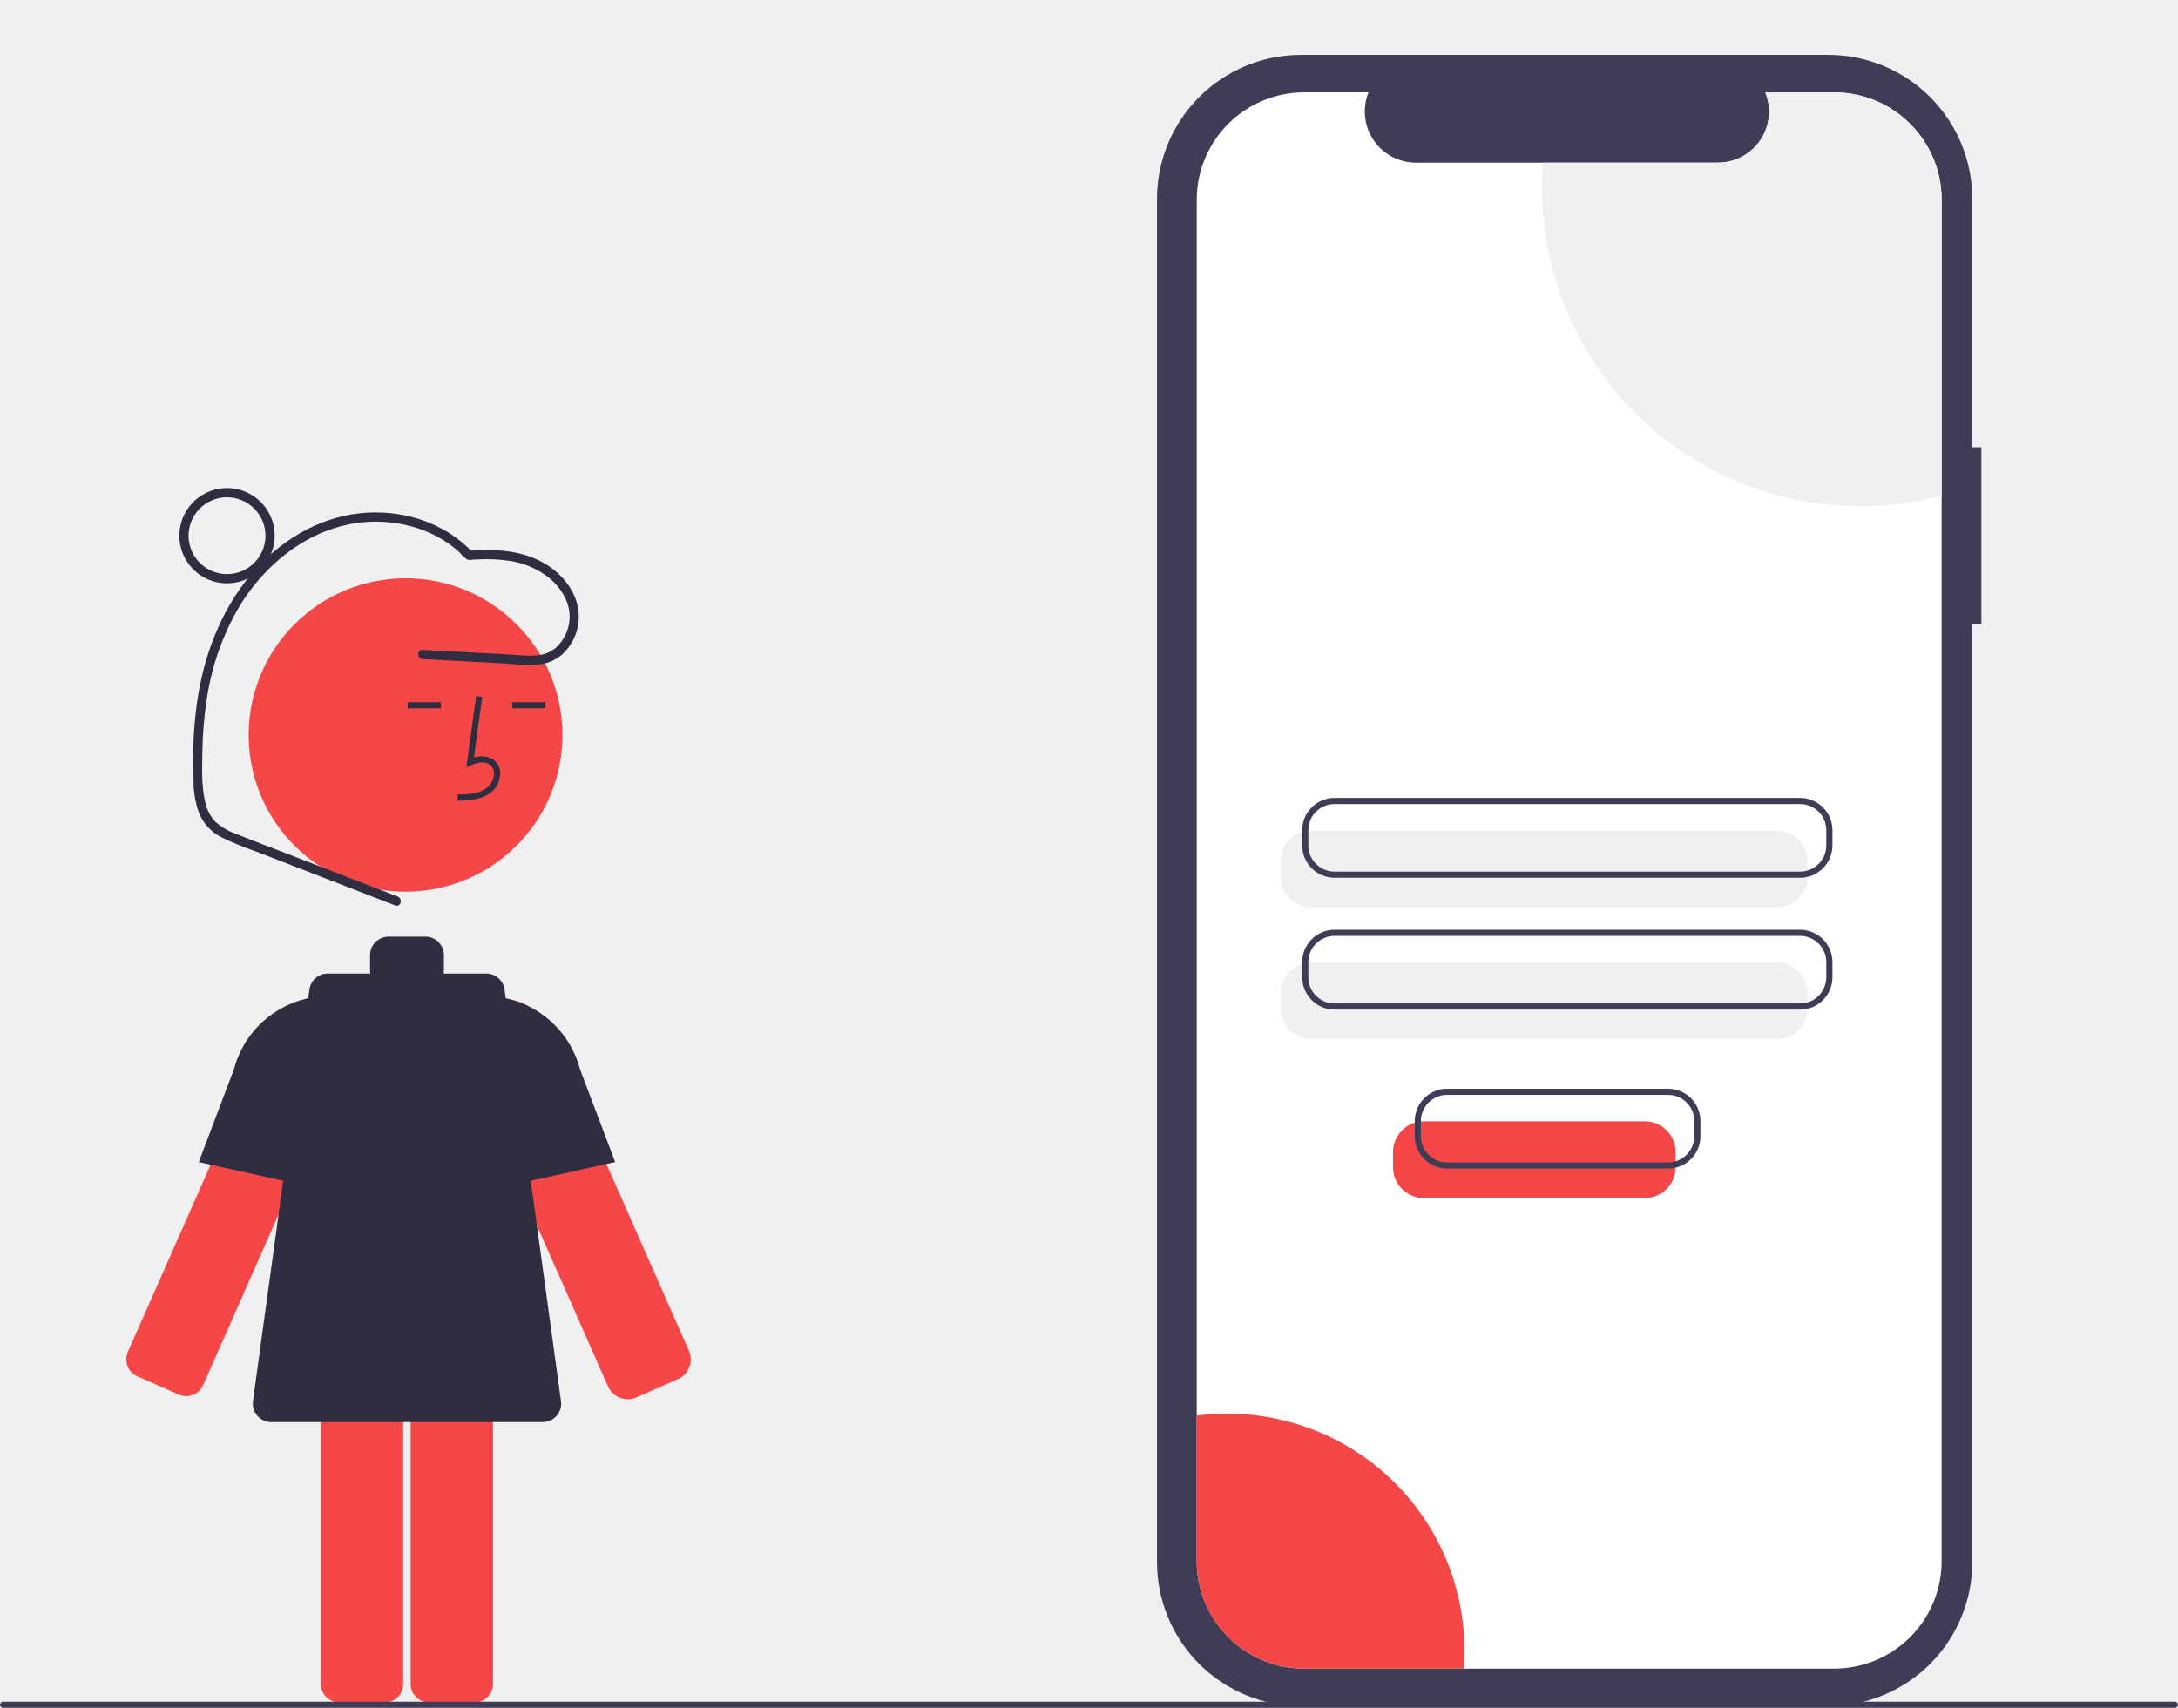
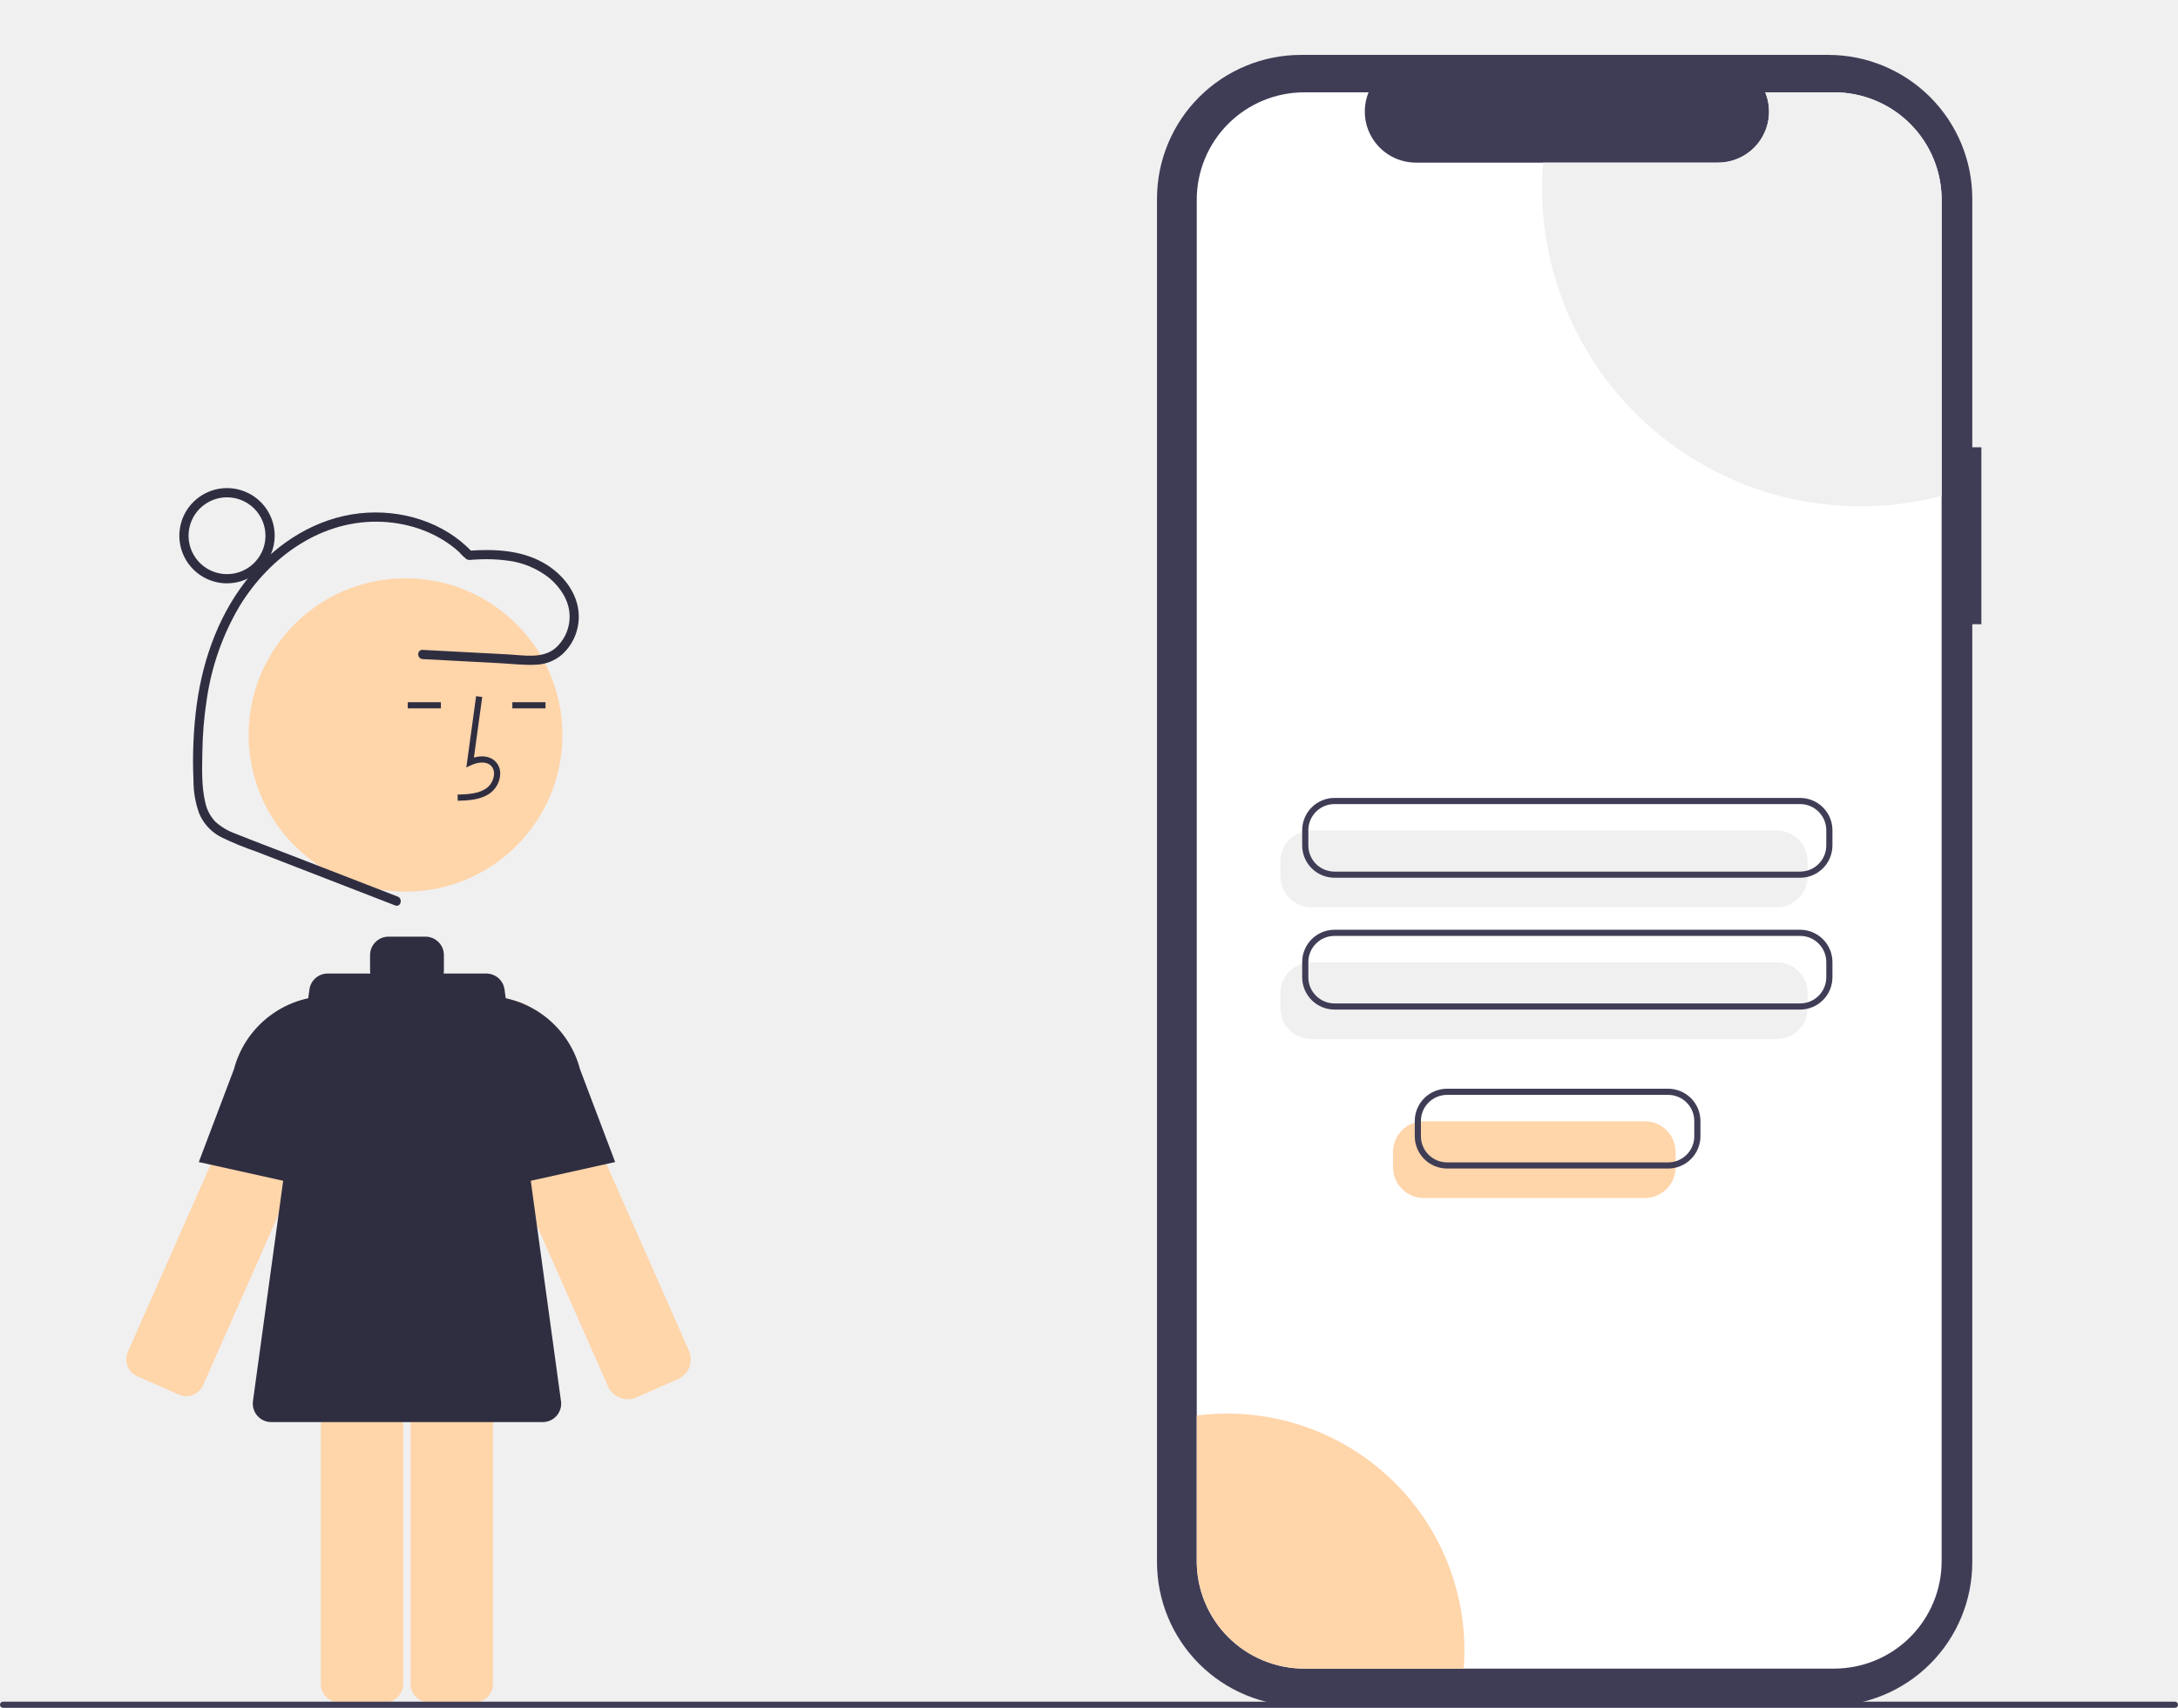
<svg xmlns="http://www.w3.org/2000/svg" width="255" height="200" viewBox="0 0 255 200" fill="none">
  <path d="M232.117 182.579C227.228 187.807 221.627 192.321 215.478 195.989C215.337 196.075 215.194 196.157 215.05 196.241L205.095 187.439C205.2 187.342 205.316 187.233 205.44 187.114C212.858 180.078 249.68 130.884 252.134 118.905C251.965 119.903 254.348 159.041 232.117 182.579Z" fill="#F0F0F0" />
  <path d="M217.399 197.687C217.211 197.732 217.019 197.774 216.827 197.812L209.359 191.209C209.505 191.158 209.675 191.098 209.87 191.031C213.075 189.897 222.618 186.475 232.116 182.578C242.321 178.389 252.478 173.655 254.662 170.623C254.193 171.328 239.76 192.692 217.399 197.687Z" fill="#F0F0F0" />
  <path d="M231.979 52.38H230.915V23.274C230.915 21.062 230.479 18.871 229.632 16.828C228.784 14.784 227.542 12.927 225.976 11.363C224.41 9.798 222.551 8.558 220.505 7.711C218.46 6.864 216.267 6.429 214.052 6.429H152.325C150.111 6.429 147.918 6.864 145.872 7.711C143.826 8.558 141.967 9.798 140.401 11.363C138.835 12.927 137.593 14.784 136.746 16.828C135.898 18.871 135.462 21.062 135.462 23.274V182.948C135.462 185.161 135.898 187.351 136.746 189.395C137.593 191.439 138.835 193.296 140.401 194.86C141.967 196.424 143.826 197.665 145.872 198.512C147.918 199.358 150.11 199.794 152.325 199.794H214.052C216.267 199.794 218.459 199.358 220.505 198.512C222.551 197.665 224.41 196.424 225.976 194.86C227.542 193.296 228.784 191.439 229.631 189.395C230.479 187.351 230.915 185.161 230.915 182.948V73.097H231.979V52.38Z" fill="#3F3D56" />
  <path d="M227.326 23.39V182.832C227.326 184.484 227 186.12 226.367 187.646C225.734 189.172 224.806 190.559 223.636 191.727C222.467 192.895 221.078 193.821 219.55 194.453C218.022 195.085 216.384 195.41 214.731 195.409H152.706C151.053 195.409 149.415 195.084 147.888 194.452C146.36 193.82 144.972 192.893 143.803 191.725C142.634 190.558 141.707 189.171 141.074 187.645C140.441 186.119 140.116 184.483 140.116 182.832V23.39C140.116 21.738 140.441 20.102 141.074 18.576C141.707 17.05 142.634 15.664 143.803 14.496C144.972 13.328 146.36 12.402 147.888 11.77C149.415 11.137 151.053 10.812 152.706 10.812H160.233C159.864 11.72 159.723 12.704 159.824 13.679C159.924 14.653 160.263 15.588 160.811 16.401C161.358 17.214 162.097 17.881 162.962 18.341C163.827 18.802 164.793 19.044 165.774 19.044H201.136C202.117 19.045 203.083 18.805 203.95 18.345C204.816 17.884 205.556 17.218 206.103 16.404C206.651 15.591 206.99 14.655 207.09 13.68C207.19 12.705 207.048 11.72 206.677 10.812H214.731C216.384 10.812 218.022 11.137 219.55 11.768C221.078 12.4 222.467 13.327 223.636 14.495C224.806 15.663 225.734 17.049 226.367 18.576C227 20.102 227.326 21.738 227.326 23.39Z" fill="white" />
  <path d="M208.032 106.244H153.514C152.559 106.243 151.644 105.864 150.969 105.189C150.293 104.515 149.914 103.6 149.913 102.646V100.855C149.914 99.901 150.293 98.987 150.969 98.312C151.644 97.638 152.559 97.258 153.514 97.257H208.032C208.987 97.258 209.902 97.638 210.578 98.312C211.253 98.987 211.633 99.901 211.634 100.855V102.646C211.633 103.6 211.253 104.515 210.578 105.189C209.902 105.864 208.987 106.243 208.032 106.244Z" fill="#F0F0F0" />
  <path d="M208.032 121.682H153.514C152.559 121.681 151.644 121.302 150.969 120.627C150.293 119.953 149.914 119.038 149.913 118.084V116.293C149.914 115.339 150.293 114.425 150.969 113.75C151.644 113.076 152.559 112.696 153.514 112.695H208.032C208.987 112.696 209.902 113.076 210.578 113.75C211.253 114.425 211.633 115.339 211.634 116.293V118.084C211.633 119.038 211.253 119.953 210.578 120.627C209.902 121.302 208.987 121.681 208.032 121.682Z" fill="#F0F0F0" />
  <path d="M210.759 102.792H156.241C155.239 102.79 154.278 102.392 153.569 101.684C152.86 100.976 152.461 100.015 152.46 99.014V97.223C152.461 96.221 152.86 95.261 153.569 94.553C154.278 93.844 155.239 93.446 156.241 93.445H210.759C211.762 93.446 212.723 93.844 213.432 94.553C214.141 95.261 214.54 96.221 214.541 97.223V99.014C214.54 100.015 214.141 100.976 213.432 101.684C212.723 102.392 211.762 102.79 210.759 102.792ZM156.241 94.165C155.43 94.165 154.652 94.488 154.078 95.061C153.504 95.635 153.181 96.412 153.18 97.223V99.014C153.181 99.825 153.504 100.602 154.078 101.175C154.652 101.749 155.43 102.071 156.241 102.072H210.759C211.571 102.071 212.349 101.749 212.923 101.175C213.497 100.602 213.82 99.825 213.821 99.014V97.223C213.82 96.412 213.497 95.635 212.923 95.061C212.349 94.488 211.571 94.165 210.759 94.165H156.241Z" fill="#3F3D56" />
  <path d="M210.759 118.23H156.241C155.239 118.228 154.278 117.83 153.569 117.122C152.86 116.414 152.461 115.453 152.46 114.452V112.661C152.461 111.659 152.86 110.699 153.569 109.991C154.278 109.282 155.239 108.884 156.241 108.883H210.759C211.762 108.884 212.723 109.282 213.432 109.991C214.141 110.699 214.54 111.659 214.541 112.661V114.452C214.54 115.453 214.141 116.414 213.432 117.122C212.723 117.83 211.762 118.228 210.759 118.23ZM156.241 109.603C155.43 109.603 154.652 109.926 154.078 110.499C153.504 111.073 153.181 111.85 153.18 112.661V114.452C153.181 115.263 153.504 116.04 154.078 116.613C154.652 117.187 155.43 117.509 156.241 117.51H210.759C211.571 117.509 212.349 117.187 212.923 116.613C213.497 116.04 213.82 115.263 213.821 114.452V112.661C213.82 111.85 213.497 111.073 212.923 110.499C212.349 109.926 211.571 109.603 210.759 109.603H156.241Z" fill="#3F3D56" />
  <path d="M227.326 23.39V58.071C221.809 59.52 216.034 59.687 210.443 58.557C204.852 57.427 199.595 55.031 195.077 51.553C190.558 48.075 186.899 43.608 184.38 38.496C181.861 33.384 180.549 27.762 180.546 22.064C180.546 21.047 180.587 20.04 180.669 19.044H201.136C202.117 19.045 203.084 18.805 203.95 18.345C204.816 17.884 205.556 17.218 206.103 16.404C206.651 15.591 206.99 14.655 207.09 13.68C207.19 12.705 207.048 11.72 206.677 10.812H214.731C216.384 10.812 218.022 11.137 219.55 11.768C221.078 12.4 222.467 13.327 223.636 14.495C224.806 15.663 225.734 17.049 226.367 18.576C227 20.102 227.326 21.738 227.326 23.39Z" fill="#F0F0F0" />
-   <path d="M171.455 193.243C171.455 193.974 171.428 194.696 171.369 195.409H152.706C151.053 195.409 149.415 195.084 147.888 194.452C146.36 193.82 144.972 192.893 143.803 191.726C142.634 190.558 141.707 189.171 141.074 187.645C140.441 186.119 140.116 184.483 140.116 182.832V165.777C144.028 165.269 148.003 165.6 151.777 166.747C155.551 167.894 159.037 169.832 162.003 172.431C164.968 175.03 167.345 178.23 168.975 181.819C170.605 185.408 171.451 189.302 171.455 193.243H171.455Z" fill="#F54748" />
-   <path d="M20.933 163.319C21.458 163.549 22.052 163.563 22.587 163.356C23.121 163.149 23.551 162.739 23.783 162.216L40.595 124.151C40.98 123.28 41.098 122.315 40.933 121.377C40.769 120.439 40.329 119.571 39.671 118.882C39.013 118.194 38.165 117.716 37.234 117.509C36.304 117.302 35.333 117.375 34.444 117.719H34.444C33.418 118.111 32.559 118.846 32.013 119.799C31.927 119.95 31.848 120.105 31.778 120.264L14.965 158.329C14.851 158.588 14.788 158.868 14.782 159.151C14.775 159.434 14.825 159.716 14.927 159.981C15.03 160.245 15.184 160.487 15.38 160.692C15.576 160.897 15.81 161.061 16.07 161.175L20.933 163.319Z" fill="#F54748" />
+   <path d="M171.455 193.243C171.455 193.974 171.428 194.696 171.369 195.409H152.706C151.053 195.409 149.415 195.084 147.888 194.452C146.36 193.82 144.972 192.893 143.803 191.726C142.634 190.558 141.707 189.171 141.074 187.645C140.441 186.119 140.116 184.483 140.116 182.832V165.777C144.028 165.269 148.003 165.6 151.777 166.747C155.551 167.894 159.037 169.832 162.003 172.431C164.968 175.03 167.345 178.23 168.975 181.819C170.605 185.408 171.451 189.302 171.455 193.243H171.455Z" fill="#FFD5AA" />
+   <path d="M20.933 163.319C21.458 163.549 22.052 163.563 22.587 163.356C23.121 163.149 23.551 162.739 23.783 162.216L40.595 124.151C40.98 123.28 41.098 122.315 40.933 121.377C40.769 120.439 40.329 119.571 39.671 118.882C39.013 118.194 38.165 117.716 37.234 117.509C36.304 117.302 35.333 117.375 34.444 117.719H34.444C33.418 118.111 32.559 118.846 32.013 119.799C31.927 119.95 31.848 120.105 31.778 120.264L14.965 158.329C14.851 158.588 14.788 158.868 14.782 159.151C14.775 159.434 14.825 159.716 14.927 159.981C15.03 160.245 15.184 160.487 15.38 160.692C15.576 160.897 15.81 161.061 16.07 161.175L20.933 163.319Z" fill="#FFD5AA" />
  <path d="M39.905 139.778L23.275 136.086L27.391 125.209C28.093 122.55 29.724 120.231 31.991 118.671C34.257 117.111 37.008 116.415 39.745 116.708L39.905 116.726L39.905 139.778Z" fill="#2F2E41" />
-   <path d="M73.494 163.863C73.005 163.863 72.527 163.72 72.117 163.454C71.707 163.187 71.383 162.807 71.185 162.361L54.373 124.296C53.838 123.085 53.788 121.715 54.234 120.469C54.679 119.222 55.586 118.193 56.767 117.594C57.949 116.995 59.316 116.872 60.586 117.248C61.856 117.625 62.933 118.474 63.596 119.62V119.62C63.689 119.782 63.774 119.948 63.849 120.119L80.662 158.184C80.932 158.795 80.948 159.488 80.706 160.111C80.464 160.734 79.985 161.235 79.373 161.505L74.344 163.721L74.342 163.715C74.07 163.813 73.783 163.863 73.494 163.863Z" fill="#F54748" />
-   <path d="M50.238 150.792C49.666 150.793 49.116 151.021 48.711 151.425C48.306 151.83 48.078 152.379 48.077 152.951V197.211C48.078 197.784 48.306 198.332 48.711 198.737C49.116 199.142 49.666 199.37 50.238 199.37H55.554C56.127 199.37 56.677 199.142 57.082 198.737C57.487 198.332 57.715 197.784 57.715 197.211V152.951C57.715 152.379 57.487 151.83 57.082 151.425C56.677 151.021 56.127 150.793 55.554 150.792H50.238Z" fill="#F54748" />
-   <path d="M39.724 150.792C39.151 150.793 38.602 151.021 38.197 151.425C37.792 151.83 37.564 152.379 37.563 152.951V197.211C37.564 197.784 37.792 198.332 38.197 198.737C38.602 199.142 39.151 199.37 39.724 199.37H45.04C45.613 199.37 46.163 199.142 46.568 198.737C46.973 198.332 47.201 197.784 47.201 197.211V152.951C47.201 152.379 46.973 151.83 46.568 151.425C46.163 151.021 45.613 150.793 45.04 150.792H39.724Z" fill="#F54748" />
-   <path d="M47.48 104.422C57.625 104.422 65.849 96.207 65.849 86.072C65.849 75.938 57.625 67.723 47.48 67.723C37.336 67.723 29.112 75.938 29.112 86.072C29.112 96.207 37.336 104.422 47.48 104.422Z" fill="#F54748" />
+   <path d="M73.494 163.863C73.005 163.863 72.527 163.72 72.117 163.454C71.707 163.187 71.383 162.807 71.185 162.361L54.373 124.296C53.838 123.085 53.788 121.715 54.234 120.469C54.679 119.222 55.586 118.193 56.767 117.594C57.949 116.995 59.316 116.872 60.586 117.248C61.856 117.625 62.933 118.474 63.596 119.62V119.62C63.689 119.782 63.774 119.948 63.849 120.119L80.662 158.184C80.932 158.795 80.948 159.488 80.706 160.111C80.464 160.734 79.985 161.235 79.373 161.505L74.344 163.721L74.342 163.715C74.07 163.813 73.783 163.863 73.494 163.863Z" fill="#FFD5AA" />
+   <path d="M50.238 150.792C49.666 150.793 49.116 151.021 48.711 151.425C48.306 151.83 48.078 152.379 48.077 152.951V197.211C48.078 197.784 48.306 198.332 48.711 198.737C49.116 199.142 49.666 199.37 50.238 199.37H55.554C56.127 199.37 56.677 199.142 57.082 198.737C57.487 198.332 57.715 197.784 57.715 197.211V152.951C57.715 152.379 57.487 151.83 57.082 151.425C56.677 151.021 56.127 150.793 55.554 150.792H50.238Z" fill="#FFD5AA" />
+   <path d="M39.724 150.792C39.151 150.793 38.602 151.021 38.197 151.425C37.792 151.83 37.564 152.379 37.563 152.951V197.211C37.564 197.784 37.792 198.332 38.197 198.737C38.602 199.142 39.151 199.37 39.724 199.37H45.04C45.613 199.37 46.163 199.142 46.568 198.737C46.973 198.332 47.201 197.784 47.201 197.211V152.951C47.201 152.379 46.973 151.83 46.568 151.425C46.163 151.021 45.613 150.793 45.04 150.792H39.724Z" fill="#FFD5AA" />
+   <path d="M47.48 104.422C57.625 104.422 65.849 96.207 65.849 86.072C65.849 75.938 57.625 67.723 47.48 67.723C37.336 67.723 29.112 75.938 29.112 86.072C29.112 96.207 37.336 104.422 47.48 104.422Z" fill="#FFD5AA" />
  <path d="M53.593 93.775C54.784 93.742 56.266 93.701 57.407 92.868C57.747 92.61 58.027 92.28 58.226 91.903C58.425 91.525 58.539 91.109 58.56 90.683C58.581 90.38 58.531 90.076 58.415 89.796C58.298 89.516 58.119 89.266 57.89 89.066C57.294 88.563 56.423 88.445 55.485 88.72L56.457 81.623L55.743 81.525L54.6 89.869L55.196 89.596C55.887 89.279 56.836 89.118 57.425 89.616C57.57 89.746 57.682 89.907 57.754 90.088C57.826 90.269 57.856 90.464 57.84 90.658C57.823 90.975 57.737 91.284 57.589 91.566C57.441 91.847 57.234 92.093 56.982 92.287C56.094 92.935 54.913 93.019 53.573 93.056L53.593 93.775Z" fill="#2F2E41" />
  <path d="M63.866 82.235H59.986V82.955H63.866V82.235Z" fill="#2F2E41" />
  <path d="M51.62 82.235H47.74V82.955H51.62V82.235Z" fill="#2F2E41" />
  <path d="M65.681 164.087L59.07 115.874C58.999 115.357 58.743 114.883 58.349 114.54C57.956 114.197 57.451 114.008 56.929 114.008H51.938C51.959 113.889 51.97 113.769 51.971 113.648V111.849C51.971 111.277 51.743 110.728 51.338 110.323C50.932 109.918 50.383 109.691 49.81 109.691H45.488C44.915 109.691 44.365 109.918 43.96 110.323C43.554 110.728 43.327 111.277 43.327 111.849V113.648C43.327 113.769 43.338 113.889 43.359 114.008H38.369C37.846 114.008 37.342 114.197 36.948 114.54C36.554 114.883 36.298 115.357 36.228 115.874L29.616 164.087C29.574 164.392 29.599 164.703 29.687 164.998C29.775 165.294 29.926 165.567 30.129 165.799C30.332 166.031 30.582 166.218 30.863 166.345C31.144 166.473 31.449 166.539 31.757 166.539H63.54C63.849 166.539 64.154 166.473 64.435 166.345C64.715 166.218 64.966 166.031 65.169 165.799C65.371 165.567 65.522 165.294 65.611 164.999C65.699 164.703 65.723 164.392 65.681 164.087Z" fill="#2F2E41" />
  <path d="M55.392 139.778V116.726L55.553 116.708C58.292 116.415 61.047 117.114 63.314 118.677C65.582 120.241 67.214 122.565 67.912 125.228L72.022 136.086L55.392 139.778Z" fill="#2F2E41" />
  <path d="M46.556 104.995L33.85 100.068C31.773 99.263 29.684 98.482 27.617 97.648C26.732 97.34 25.916 96.86 25.218 96.236C24.61 95.593 24.195 94.791 24.022 93.923C23.581 92.063 23.661 90.028 23.692 88.13C23.716 86.053 23.887 83.98 24.204 81.927C24.759 78.068 26.062 74.356 28.04 70.996C31.603 65.156 37.742 60.762 44.803 61.112C48.072 61.275 51.36 62.447 53.789 64.68C54.043 64.982 54.327 65.257 54.638 65.501C54.853 65.582 55.088 65.597 55.313 65.546C55.609 65.527 55.906 65.513 56.203 65.502C57.233 65.459 58.265 65.502 59.288 65.632C61.152 65.833 62.919 66.566 64.377 67.743C65.591 68.786 66.579 70.258 66.68 71.895C66.73 72.646 66.605 73.398 66.317 74.094C66.029 74.79 65.585 75.41 65.019 75.907C63.503 77.183 61.34 76.734 59.522 76.638L52.861 76.286L49.486 76.107C48.791 76.07 48.793 77.15 49.486 77.186L58.456 77.661C59.898 77.737 61.383 77.924 62.826 77.838C63.934 77.788 64.993 77.362 65.827 76.632C66.589 75.933 67.157 75.048 67.475 74.064C67.793 73.08 67.85 72.031 67.641 71.019C67.179 68.81 65.534 66.984 63.605 65.897C60.981 64.418 57.847 64.276 54.91 64.495L55.292 64.653C51.971 61.092 46.883 59.588 42.106 60.114C37.063 60.67 32.578 63.48 29.355 67.324C25.762 71.609 23.804 76.952 23.042 82.446C22.646 85.412 22.516 88.408 22.653 91.398C22.647 92.716 22.873 94.025 23.32 95.266C23.83 96.473 24.752 97.461 25.922 98.053C27.264 98.7 28.643 99.266 30.052 99.748L34.733 101.563L43.928 105.128L46.268 106.035C46.917 106.287 47.198 105.244 46.556 104.995Z" fill="#2F2E41" />
  <path d="M26.579 68.314C25.475 68.314 24.395 67.987 23.477 67.374C22.559 66.761 21.844 65.89 21.421 64.871C20.999 63.852 20.888 62.731 21.104 61.649C21.319 60.567 21.851 59.574 22.631 58.794C23.412 58.014 24.407 57.483 25.49 57.267C26.573 57.052 27.695 57.163 28.715 57.585C29.735 58.007 30.607 58.722 31.221 59.639C31.834 60.556 32.161 61.634 32.161 62.737C32.16 64.216 31.571 65.633 30.524 66.679C29.478 67.724 28.059 68.312 26.579 68.314ZM26.579 58.24C25.688 58.24 24.818 58.503 24.078 58.998C23.337 59.492 22.76 60.194 22.419 61.016C22.079 61.838 21.989 62.742 22.163 63.614C22.337 64.487 22.766 65.288 23.395 65.917C24.025 66.546 24.827 66.975 25.701 67.148C26.574 67.322 27.479 67.233 28.302 66.892C29.124 66.552 29.828 65.975 30.322 65.236C30.817 64.496 31.081 63.627 31.081 62.737C31.08 61.545 30.605 60.401 29.761 59.558C28.917 58.715 27.773 58.241 26.579 58.24Z" fill="#2F2E41" />
  <path d="M119.9 102.874L107.817 93.642L98.575 105.713L110.659 114.945L119.9 102.874Z" fill="#F0F0F0" />
  <path d="M51.611 20.461C53.52 20.459 55.403 20.904 57.109 21.761C58.815 22.617 60.297 23.86 61.435 25.391L68.491 16.175L47.32 0L31.129 21.149L40.253 28.12C41.166 25.858 42.735 23.92 44.759 22.555C46.783 21.19 49.169 20.461 51.611 20.461Z" fill="#F0F0F0" />
  <path d="M254.64 200H0.36C0.265 200 0.173 199.962 0.105 199.895C0.038 199.827 0 199.736 0 199.64C0 199.545 0.038 199.453 0.105 199.386C0.173 199.318 0.265 199.28 0.36 199.28H254.64C254.735 199.28 254.827 199.318 254.895 199.386C254.962 199.453 255 199.545 255 199.64C255 199.736 254.962 199.827 254.895 199.895C254.827 199.962 254.735 200 254.64 200Z" fill="#3F3D56" />
-   <path d="M192.578 140.299H166.695C165.741 140.297 164.825 139.918 164.15 139.243C163.475 138.569 163.095 137.654 163.094 136.701V134.91C163.095 133.956 163.475 133.041 164.15 132.367C164.825 131.692 165.741 131.313 166.695 131.312H192.578C193.533 131.313 194.448 131.692 195.124 132.367C195.799 133.041 196.179 133.956 196.18 134.91V136.701C196.179 137.654 195.799 138.569 195.124 139.243C194.448 139.918 193.533 140.297 192.578 140.299Z" fill="#F54748" />
+   <path d="M192.578 140.299H166.695C165.741 140.297 164.825 139.918 164.15 139.243C163.475 138.569 163.095 137.654 163.094 136.701V134.91C163.095 133.956 163.475 133.041 164.15 132.367C164.825 131.692 165.741 131.313 166.695 131.312H192.578C193.533 131.313 194.448 131.692 195.124 132.367C195.799 133.041 196.179 133.956 196.18 134.91V136.701C196.179 137.654 195.799 138.569 195.124 139.243C194.448 139.918 193.533 140.297 192.578 140.299Z" fill="#FFD5AA" />
  <path d="M195.305 136.846H169.423C168.42 136.845 167.459 136.446 166.75 135.738C166.041 135.03 165.642 134.07 165.641 133.068V131.277C165.642 130.276 166.041 129.315 166.75 128.607C167.459 127.899 168.42 127.5 169.423 127.499H195.305C196.308 127.5 197.269 127.899 197.978 128.607C198.687 129.315 199.086 130.276 199.087 131.277V133.068C199.086 134.07 198.687 135.03 197.978 135.738C197.269 136.446 196.308 136.845 195.305 136.846ZM169.423 128.219C168.611 128.22 167.833 128.542 167.259 129.116C166.685 129.689 166.362 130.466 166.361 131.277V133.068C166.362 133.879 166.685 134.656 167.259 135.23C167.833 135.803 168.611 136.125 169.423 136.126H195.305C196.117 136.125 196.895 135.803 197.469 135.23C198.043 134.656 198.366 133.879 198.367 133.068V131.277C198.366 130.466 198.043 129.689 197.469 129.116C196.895 128.542 196.117 128.22 195.305 128.219H169.423Z" fill="#3F3D56" />
</svg>
